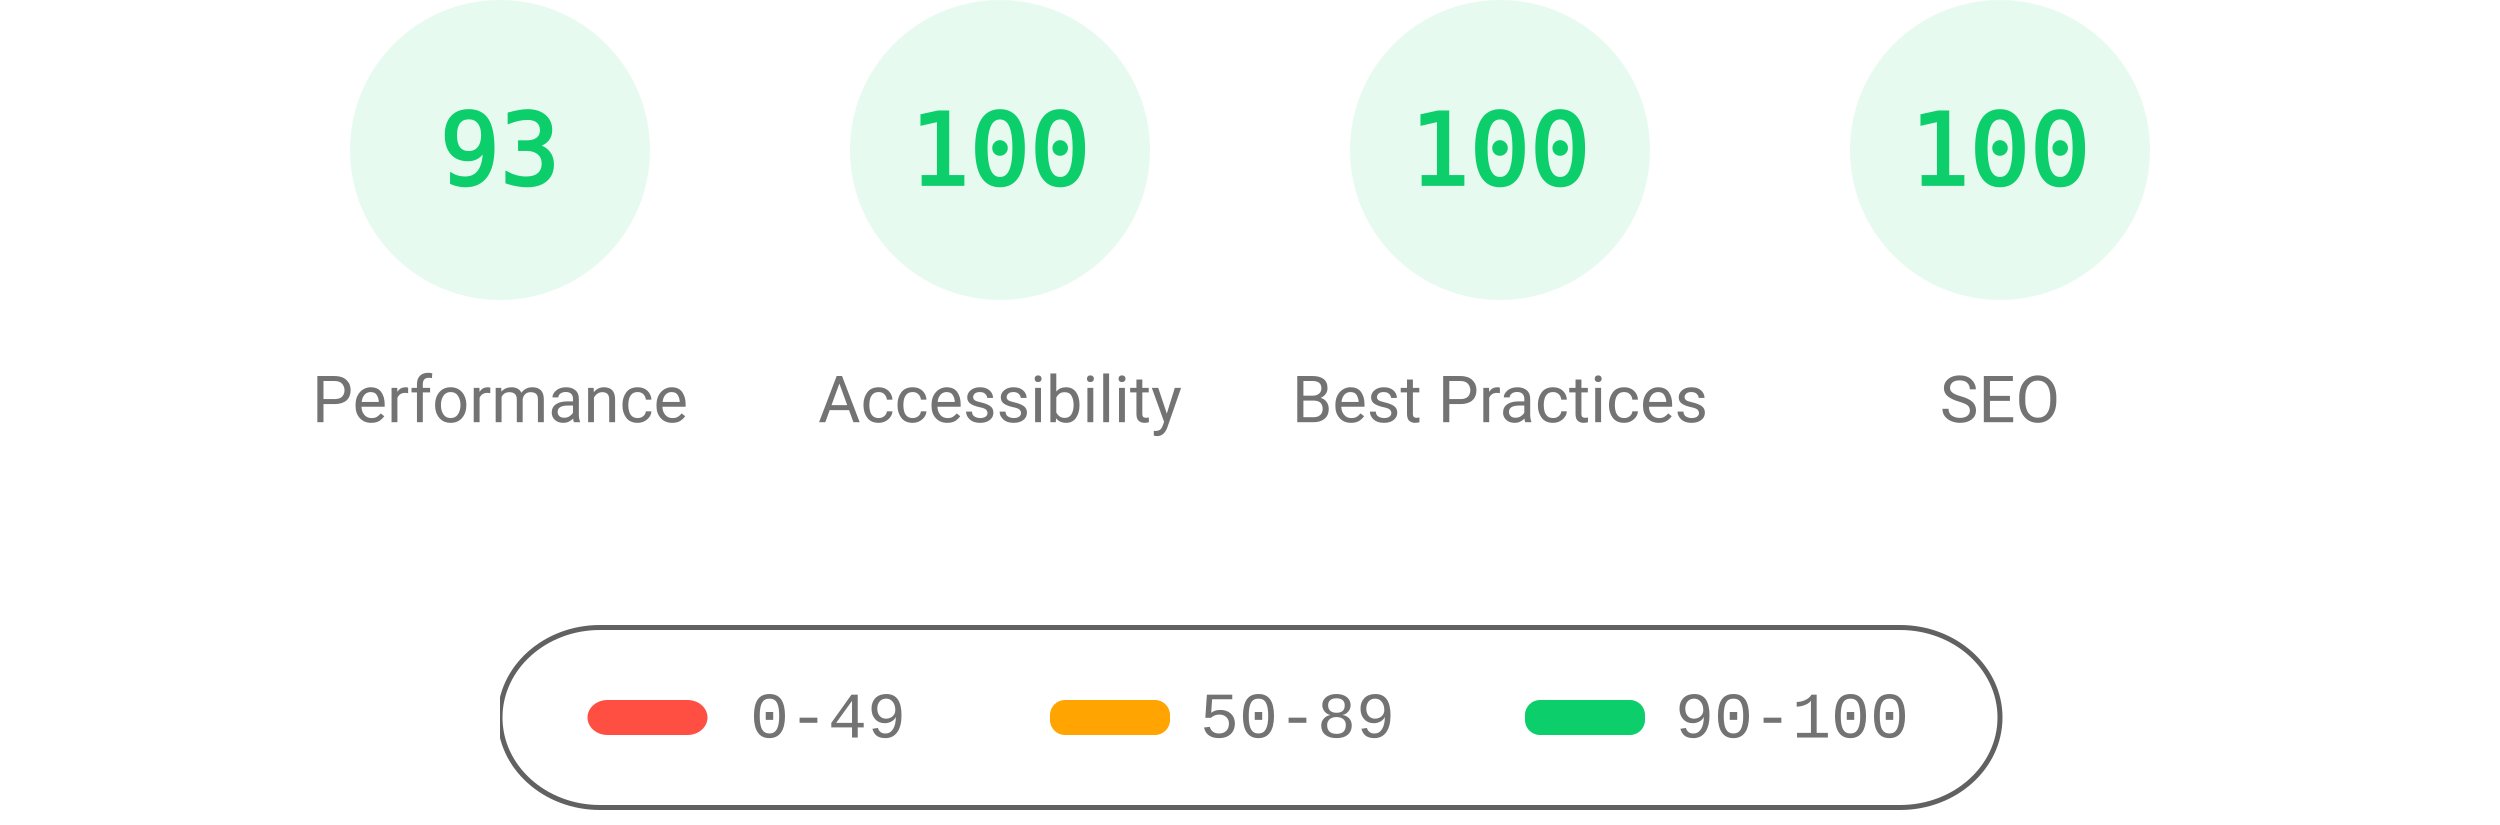
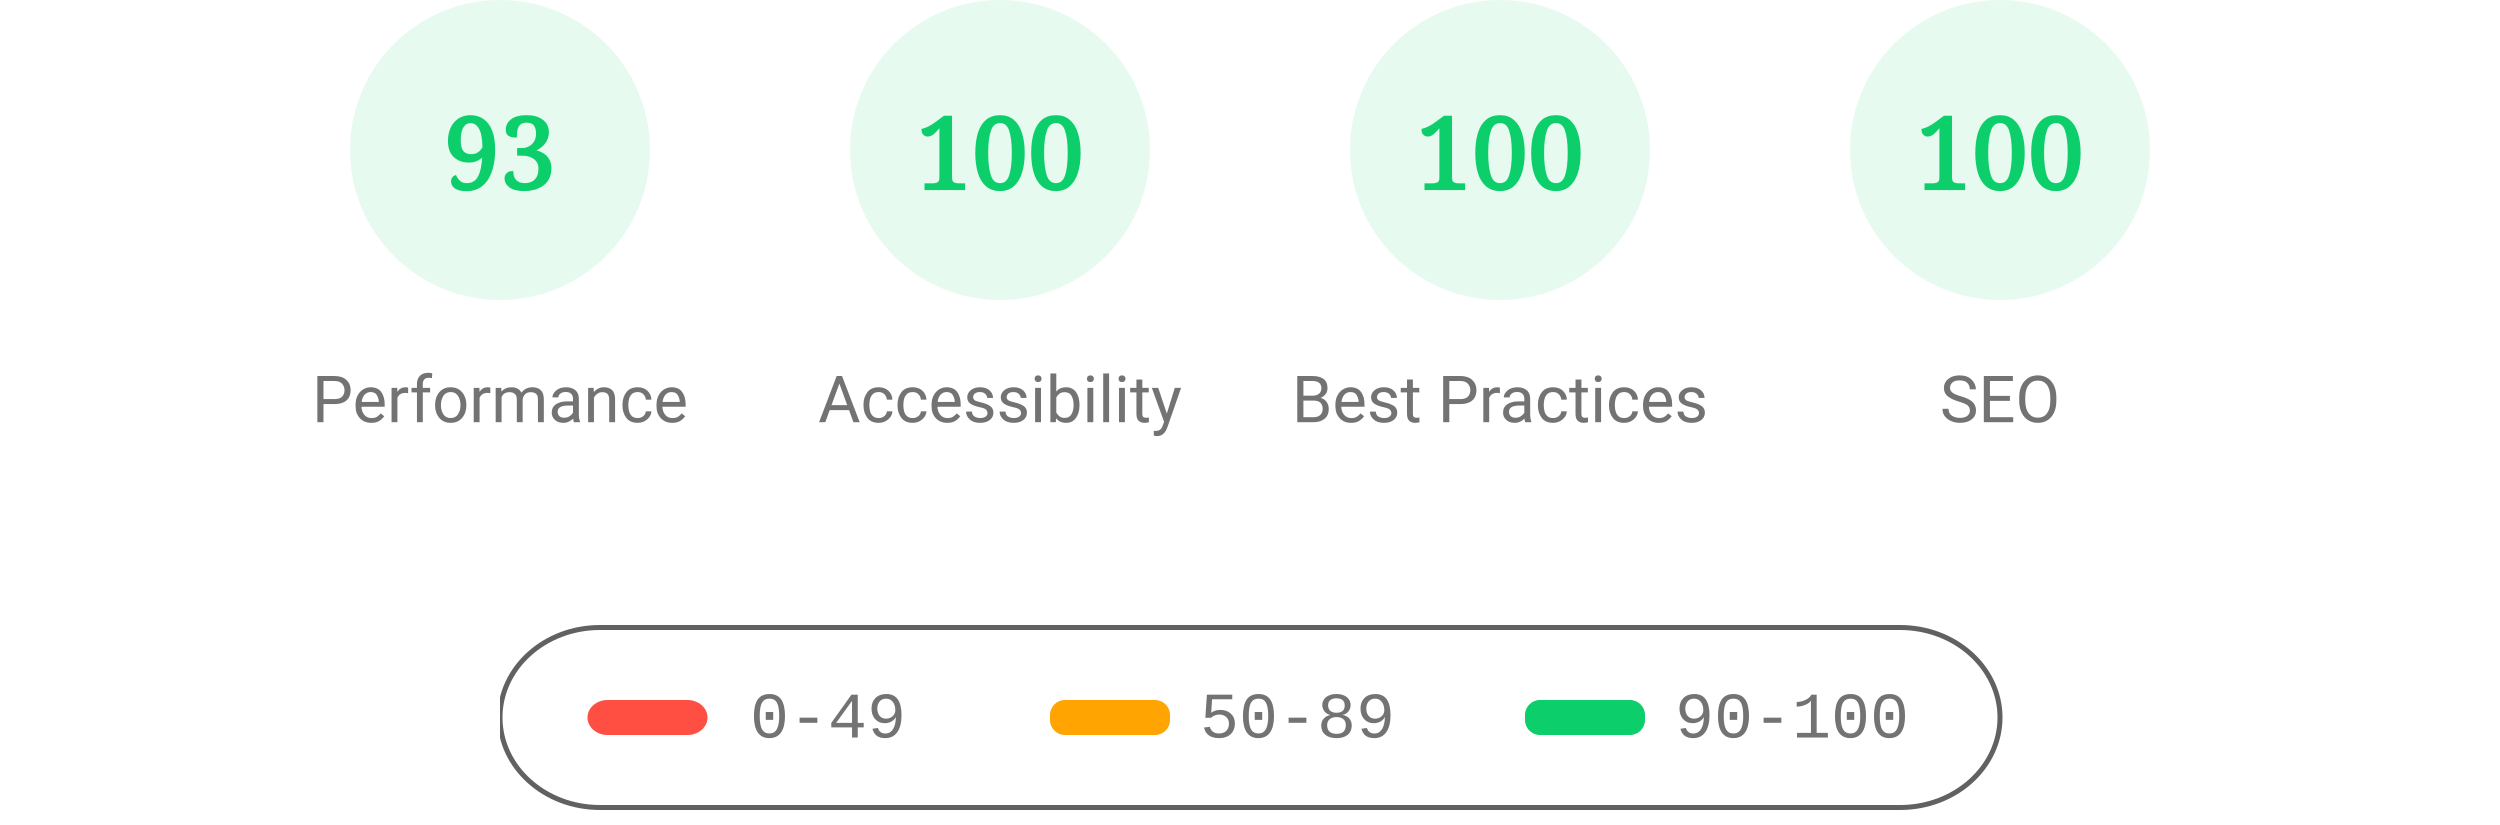
<svg xmlns="http://www.w3.org/2000/svg" class="theme--agnostic" fill="none" width="1000" height="330">
  <style>
			.gauge-base {
				opacity: 0.1
			}

			.gauge-arc {
				fill: none;
				animation-delay: 250ms;
				stroke-linecap: round;
				transform: rotate(-90deg);
				transform-origin: 100px 60px;
				animation: load-gauge 1s ease forwards
			}

			.guage-text {
				font-size: 40px;
- 				font-family: monospace;
+ 				font-family: georgia;
				text-align: center
			}

			.guage-red {
				color: #ff4e42;
				fill: #ff4e42;
				stroke: #ff4e42
			}
			.guage-orange {
				color: #ffa400;
				fill: #ffa400;
				stroke: #ffa400
			}
			.guage-green {
				color: #0cce6b;
				fill: #0cce6b;
				stroke: #0cce6b
			}
			.theme--agnostic .guage-undefined {
				color: #5c5c5c;
				fill: #5c5c5c;
				stroke: #5c5c5c
			}
			.theme--light .guage-undefined {
				color: #1e1e1e;
				fill: #1e1e1e;
				stroke: #1e1e1e
			}
			.theme--dark .guage-undefined {
				color: #f5f5f5;
				fill: #f5f5f5;
				stroke: #f5f5f5
			}

			.guage-title {
				stroke: none;
				font-size: 26px;
				line-height: 26px;
				font-family: Roboto, Halvetica, Arial, sans-serif
			}
			.metric.guage-title {
				font-family: 'Courier New', Courier, monospace
			}
			.theme--agnostic .guage-title {
				color: #737373;
				fill: #737373
			}
			.theme--light .guage-title {
				color: #212121;
				fill: #212121
			}
			.theme--dark .guage-title {
				color: #f5f5f5;
				fill: #f5f5f5
			}

			@keyframes load-gauge {
				from {
					stroke-dasharray: 0 352.858
				}
			}
			.lh-gauge--pwa__disc {
				fill: #e0e0e0
			}
			.lh-gauge--pwa__logo {
				position: relative;
				fill: #b0b0b0
			}
			.lh-gauge--pwa__invisible {
				display: none
			}
			.lh-gauge--pwa__visible {
				display: inline
			}
			.guage-invisible {
				display: none
			}
			.lh-gauge--pwa__logo--primary-color {
				fill: #304ffe
			}
			.theme--agnostic .lh-gauge--pwa__logo--secondary-color {
				fill: #787878
			}
			.theme--light .lh-gauge--pwa__logo--secondary-color {
				fill: #3d3d3d
			}
			.theme--dark .lh-gauge--pwa__logo--secondary-color {
				fill: #d8b6b6
			}
			.theme--light #svg_2 {
				stroke: #00000022
			}
			.theme--agnostic #svg_2 {
				stroke: #616161
			}
			.theme--light #svg_2 {
				stroke: #00000022
			}
			.theme--dark #svg_2 {
				stroke: #f5f5f566
			}
		</style>
  <svg class="guage-div guage-perf guage-green" viewBox="0 0 200 200" width="200" height="200" x="100" y="0">
    <circle class="gauge-base" r="56" cx="100" cy="60" stroke-width="8" />
    <circle class="gauge-arc guage-arc-1" r="56" cx="100" cy="60" stroke-width="8" style="stroke-dasharray: 327.228, 351.858;" />
    <text class="guage-text" x="100px" y="60px" alignment-baseline="central" dominant-baseline="central" text-anchor="middle">93</text>
    <text class="guage-title" x="100px" y="160px" alignment-baseline="central" dominant-baseline="central" text-anchor="middle">Performance</text>
  </svg>,<svg class="guage-div guage-perf guage-green" viewBox="0 0 200 200" width="200" height="200" x="300" y="0">
    <circle class="gauge-base" r="56" cx="100" cy="60" stroke-width="8" />
    <circle class="gauge-arc guage-arc-1" r="56" cx="100" cy="60" stroke-width="8" style="stroke-dasharray: 351.858, 351.858;" />
    <text class="guage-text" x="100px" y="60px" alignment-baseline="central" dominant-baseline="central" text-anchor="middle">100</text>
    <text class="guage-title" x="100px" y="160px" alignment-baseline="central" dominant-baseline="central" text-anchor="middle">Accessibility</text>
  </svg>,<svg class="guage-div guage-perf guage-green" viewBox="0 0 200 200" width="200" height="200" x="500" y="0">
    <circle class="gauge-base" r="56" cx="100" cy="60" stroke-width="8" />
    <circle class="gauge-arc guage-arc-1" r="56" cx="100" cy="60" stroke-width="8" style="stroke-dasharray: 351.858, 351.858;" />
    <text class="guage-text" x="100px" y="60px" alignment-baseline="central" dominant-baseline="central" text-anchor="middle">100</text>
    <text class="guage-title" x="100px" y="160px" alignment-baseline="central" dominant-baseline="central" text-anchor="middle">Best Practices</text>
  </svg>,<svg class="guage-div guage-perf guage-green" viewBox="0 0 200 200" width="200" height="200" x="700" y="0">
    <circle class="gauge-base" r="56" cx="100" cy="60" stroke-width="8" />
    <circle class="gauge-arc guage-arc-1" r="56" cx="100" cy="60" stroke-width="8" style="stroke-dasharray: 351.858, 351.858;" />
    <text class="guage-text" x="100px" y="60px" alignment-baseline="central" dominant-baseline="central" text-anchor="middle">100</text>
    <text class="guage-title" x="100px" y="160px" alignment-baseline="central" dominant-baseline="central" text-anchor="middle">SEO</text>
  </svg>
  <svg width="604" height="76" x="200" y="250">
    <g>
      <rect fill="none" id="canvas_background" height="80" width="604" y="-1" x="-1" />
      <g display="none" overflow="visible" y="0" x="0" height="100%" width="100%" id="canvasGrid">
        <rect fill="url(#gridpattern)" stroke-width="0" y="0" x="0" height="100%" width="100%" />
      </g>
    </g>
    <g>
      <rect fill-opacity="0" stroke-width="2" rx="40" id="svg_2" height="72" width="600" y="1" x="0" fill="#000000" />
      <rect stroke="#000" rx="8" id="svg_3" height="14" width="48" y="30" x="35" stroke-opacity="null" stroke-width="0" fill="#ff4e42" />
      <rect stroke="#000" rx="6" id="svg_4" height="14" width="48" y="30" x="220" stroke-opacity="null" stroke-width="0" fill="#ffa400" />
      <rect stroke="#000" rx="6" id="svg_5" height="14" width="48" y="30" x="410" stroke-opacity="null" stroke-width="0" fill="#0cce6b" />
      <text class="metric guage-title" xml:space="preserve" text-anchor="start" font-size="26" id="svg_6" y="45" x="100" stroke-opacity="null" stroke-width="0" stroke="#000">0-49</text>
      <text class="metric guage-title" xml:space="preserve" text-anchor="start" font-size="26" id="svg_7" y="45" x="280" stroke-opacity="null" stroke-width="0" stroke="#000">50-89</text>
      <text class="metric guage-title" xml:space="preserve" text-anchor="start" font-size="26" id="svg_8" y="45" x="470" stroke-opacity="null" stroke-width="0" stroke="#000">90-100</text>
    </g>
  </svg>
</svg>
